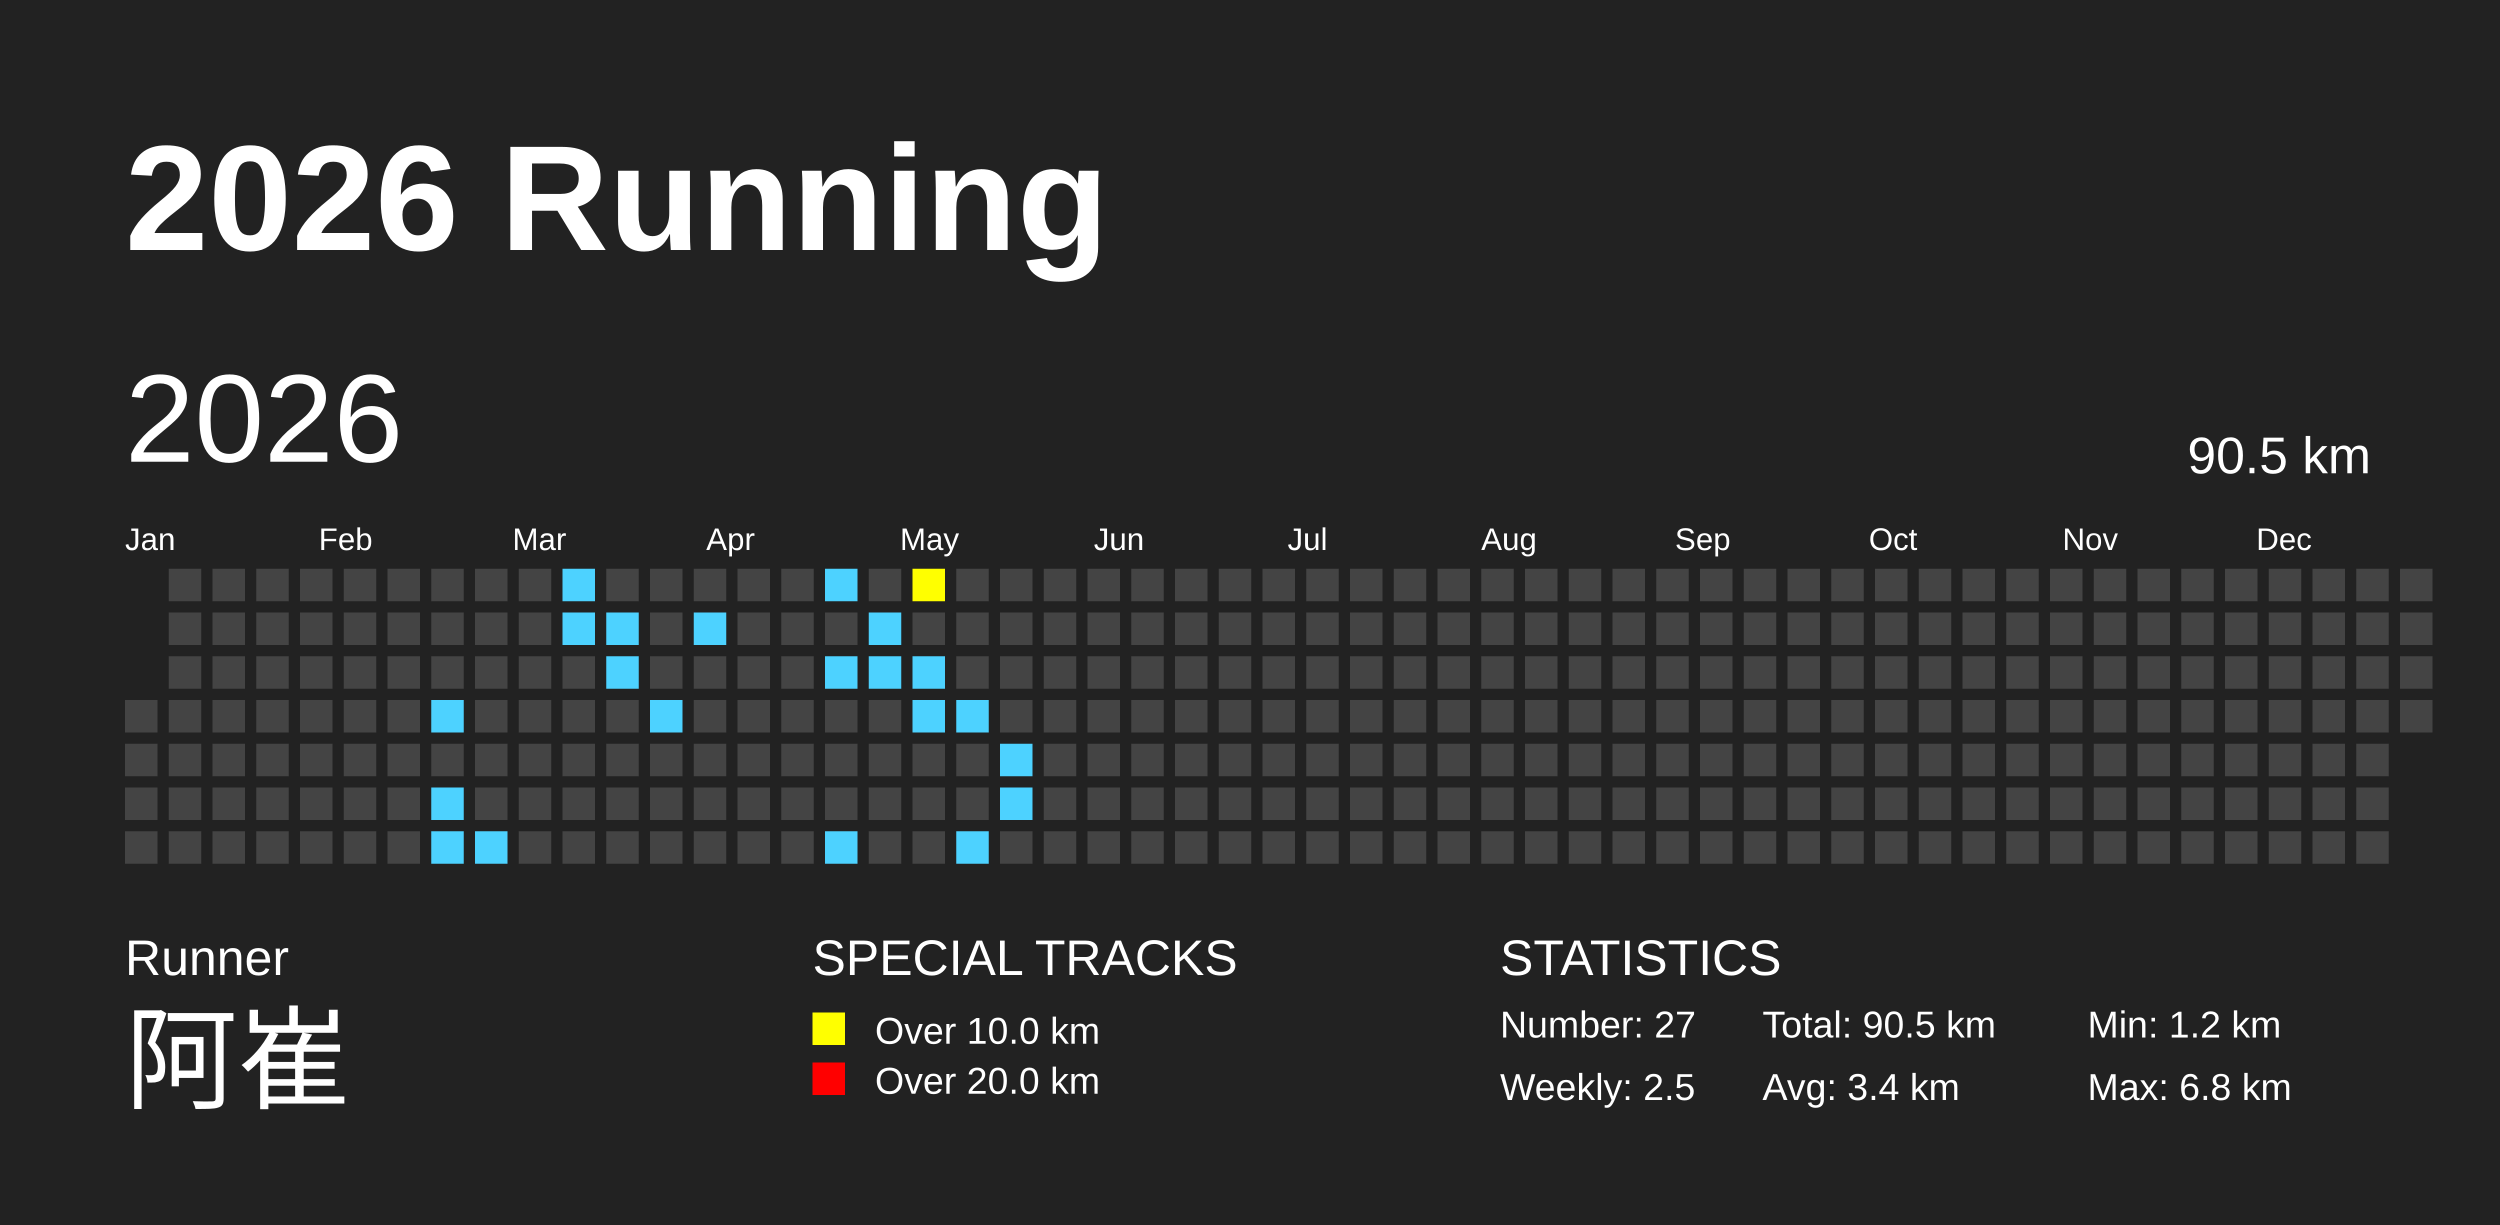
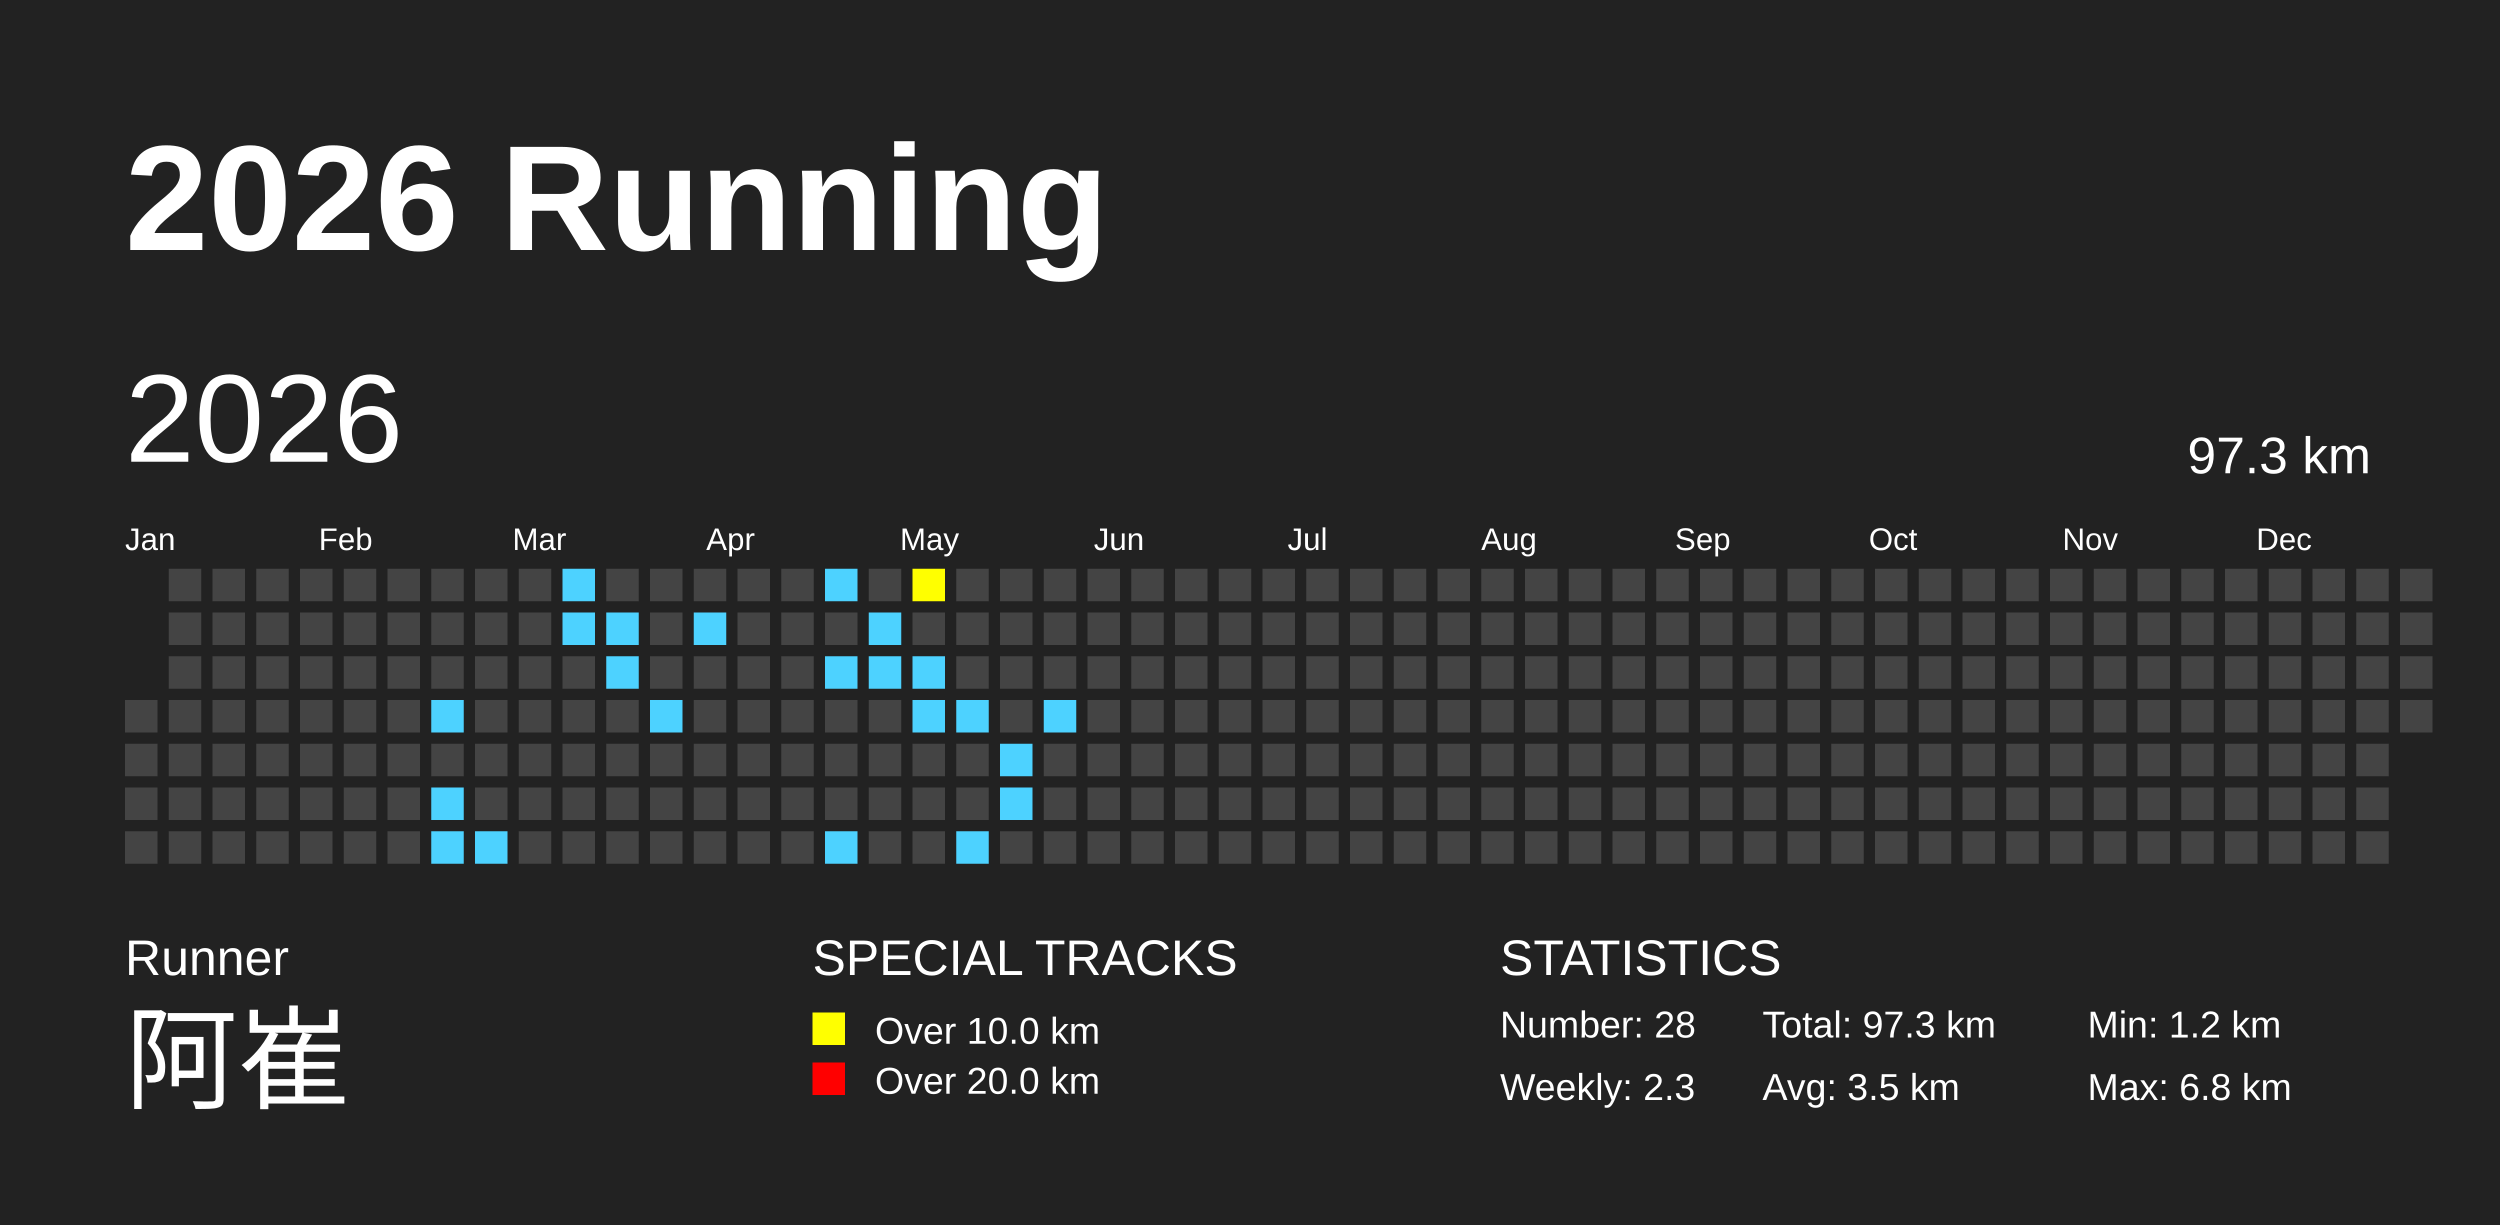
<svg xmlns="http://www.w3.org/2000/svg" baseProfile="full" height="98mm" version="1.1" viewBox="0,0,200,98" width="200mm">
  <defs>
    <pattern height="2" id="indoor-stripe" patternUnits="userSpaceOnUse" width="2">
      <line stroke="white" stroke-opacity="0.45" stroke-width="0.5" x1="0" x2="2" y1="2" y2="0" />
    </pattern>
  </defs>
  <rect fill="#222222" height="98" width="200" x="0" y="0" />
  <text fill="#FFFFFF" style="font-size:12px; font-family:Arial; font-weight:bold;" x="10" y="20">2026 Running</text>
  <text fill="#FFFFFF" style="font-size:4px; font-family:Arial" x="10" y="78">Runner</text>
  <text fill="#FFFFFF" style="font-size:9px; font-family:Arial" x="10" y="88">阿崔</text>
  <text fill="#FFFFFF" style="font-size:4px; font-family:Arial" x="65" y="78">SPECIAL TRACKS</text>
  <rect fill="yellow" height="2.6" width="2.6" x="65" y="81" />
  <text fill="#FFFFFF" style="font-size:3px; font-family:Arial" x="70" y="83.5">Over 10.0 km</text>
  <rect fill="red" height="2.6" width="2.6" x="65" y="85" />
  <text fill="#FFFFFF" style="font-size:3px; font-family:Arial" x="70" y="87.5">Over 20.0 km</text>
  <text fill="#FFFFFF" style="font-size:4px; font-family:Arial" x="120" y="78">STATISTICS</text>
-   <text fill="#FFFFFF" style="font-size:3px; font-family:Arial" x="120" y="83">Number: 27</text>
-   <text fill="#FFFFFF" style="font-size:3px; font-family:Arial" x="120" y="88">Weekly: 2.5</text>
-   <text fill="#FFFFFF" style="font-size:3px; font-family:Arial" x="141" y="83">Total: 90.5 km</text>
-   <text fill="#FFFFFF" style="font-size:3px; font-family:Arial" x="141" y="88">Avg: 3.4 km</text>
+   <text fill="#FFFFFF" style="font-size:3px; font-family:Arial" x="120" y="83">Number: 28</text>
+   <text fill="#FFFFFF" style="font-size:3px; font-family:Arial" x="120" y="88">Weekly: 2.3</text>
+   <text fill="#FFFFFF" style="font-size:3px; font-family:Arial" x="141" y="83">Total: 97.3 km</text>
+   <text fill="#FFFFFF" style="font-size:3px; font-family:Arial" x="141" y="88">Avg: 3.5 km</text>
  <text fill="#FFFFFF" style="font-size:3px; font-family:Arial" x="167" y="83">Min: 1.2 km</text>
  <text fill="#FFFFFF" style="font-size:3px; font-family:Arial" x="167" y="88">Max: 6.8 km</text>
  <text dominant-baseline="hanging" fill="#FFFFFF" style="font-size:10.0px; font-family:Arial;" x="10" y="30">2026</text>
-   <text dominant-baseline="hanging" fill="#FFFFFF" style="font-size:4.125px; font-family:Arial;" x="175" y="35">90.5 km</text>
+   <text dominant-baseline="hanging" fill="#FFFFFF" style="font-size:4.125px; font-family:Arial;" x="175" y="35">97.3 km</text>
  <text fill="#FFFFFF" style="font-size:2.5px; font-family:Arial" x="10.0" y="44">Jan</text>
  <text fill="#FFFFFF" style="font-size:2.5px; font-family:Arial" x="25.5" y="44">Feb</text>
  <text fill="#FFFFFF" style="font-size:2.5px; font-family:Arial" x="41.0" y="44">Mar</text>
  <text fill="#FFFFFF" style="font-size:2.5px; font-family:Arial" x="56.5" y="44">Apr</text>
  <text fill="#FFFFFF" style="font-size:2.5px; font-family:Arial" x="72.0" y="44">May</text>
  <text fill="#FFFFFF" style="font-size:2.5px; font-family:Arial" x="87.5" y="44">Jun</text>
  <text fill="#FFFFFF" style="font-size:2.5px; font-family:Arial" x="103.0" y="44">Jul</text>
  <text fill="#FFFFFF" style="font-size:2.5px; font-family:Arial" x="118.5" y="44">Aug</text>
  <text fill="#FFFFFF" style="font-size:2.5px; font-family:Arial" x="134.0" y="44">Sep</text>
  <text fill="#FFFFFF" style="font-size:2.5px; font-family:Arial" x="149.5" y="44">Oct</text>
  <text fill="#FFFFFF" style="font-size:2.5px; font-family:Arial" x="165.0" y="44">Nov</text>
  <text fill="#FFFFFF" style="font-size:2.5px; font-family:Arial" x="180.5" y="44">Dec</text>
  <rect fill="#444444" height="2.6" width="2.6" x="10.0" y="56.0" />
  <rect fill="#444444" height="2.6" width="2.6" x="10.0" y="59.5" />
  <rect fill="#444444" height="2.6" width="2.6" x="10.0" y="63.0" />
  <rect fill="#444444" height="2.6" width="2.6" x="10.0" y="66.5" />
  <rect fill="#444444" height="2.6" width="2.6" x="13.5" y="45.5" />
  <rect fill="#444444" height="2.6" width="2.6" x="13.5" y="49.0" />
  <rect fill="#444444" height="2.6" width="2.6" x="13.5" y="52.5" />
  <rect fill="#444444" height="2.6" width="2.6" x="13.5" y="56.0" />
  <rect fill="#444444" height="2.6" width="2.6" x="13.5" y="59.5" />
  <rect fill="#444444" height="2.6" width="2.6" x="13.5" y="63.0" />
  <rect fill="#444444" height="2.6" width="2.6" x="13.5" y="66.5" />
  <rect fill="#444444" height="2.6" width="2.6" x="17.0" y="45.5" />
  <rect fill="#444444" height="2.6" width="2.6" x="17.0" y="49.0" />
  <rect fill="#444444" height="2.6" width="2.6" x="17.0" y="52.5" />
  <rect fill="#444444" height="2.6" width="2.6" x="17.0" y="56.0" />
  <rect fill="#444444" height="2.6" width="2.6" x="17.0" y="59.5" />
  <rect fill="#444444" height="2.6" width="2.6" x="17.0" y="63.0" />
  <rect fill="#444444" height="2.6" width="2.6" x="17.0" y="66.5" />
  <rect fill="#444444" height="2.6" width="2.6" x="20.5" y="45.5" />
  <rect fill="#444444" height="2.6" width="2.6" x="20.5" y="49.0" />
  <rect fill="#444444" height="2.6" width="2.6" x="20.5" y="52.5" />
  <rect fill="#444444" height="2.6" width="2.6" x="20.5" y="56.0" />
  <rect fill="#444444" height="2.6" width="2.6" x="20.5" y="59.5" />
  <rect fill="#444444" height="2.6" width="2.6" x="20.5" y="63.0" />
  <rect fill="#444444" height="2.6" width="2.6" x="20.5" y="66.5" />
  <rect fill="#444444" height="2.6" width="2.6" x="24.0" y="45.5" />
  <rect fill="#444444" height="2.6" width="2.6" x="24.0" y="49.0" />
  <rect fill="#444444" height="2.6" width="2.6" x="24.0" y="52.5" />
  <rect fill="#444444" height="2.6" width="2.6" x="24.0" y="56.0" />
  <rect fill="#444444" height="2.6" width="2.6" x="24.0" y="59.5" />
  <rect fill="#444444" height="2.6" width="2.6" x="24.0" y="63.0" />
  <rect fill="#444444" height="2.6" width="2.6" x="24.0" y="66.5" />
  <rect fill="#444444" height="2.6" width="2.6" x="27.5" y="45.5" />
  <rect fill="#444444" height="2.6" width="2.6" x="27.5" y="49.0" />
  <rect fill="#444444" height="2.6" width="2.6" x="27.5" y="52.5" />
  <rect fill="#444444" height="2.6" width="2.6" x="27.5" y="56.0" />
  <rect fill="#444444" height="2.6" width="2.6" x="27.5" y="59.5" />
  <rect fill="#444444" height="2.6" width="2.6" x="27.5" y="63.0" />
  <rect fill="#444444" height="2.6" width="2.6" x="27.5" y="66.5" />
  <rect fill="#444444" height="2.6" width="2.6" x="31.0" y="45.5" />
  <rect fill="#444444" height="2.6" width="2.6" x="31.0" y="49.0" />
  <rect fill="#444444" height="2.6" width="2.6" x="31.0" y="52.5" />
  <rect fill="#444444" height="2.6" width="2.6" x="31.0" y="56.0" />
  <rect fill="#444444" height="2.6" width="2.6" x="31.0" y="59.5" />
  <rect fill="#444444" height="2.6" width="2.6" x="31.0" y="63.0" />
  <rect fill="#444444" height="2.6" width="2.6" x="31.0" y="66.5" />
  <rect fill="#444444" height="2.6" width="2.6" x="34.5" y="45.5" />
  <rect fill="#444444" height="2.6" width="2.6" x="34.5" y="49.0" />
  <rect fill="#444444" height="2.6" width="2.6" x="34.5" y="52.5" />
  <rect fill="#4DD2FF" height="2.6" width="2.6" x="34.5" y="56.0" />
  <rect fill="#444444" height="2.6" width="2.6" x="34.5" y="59.5" />
  <rect fill="#4DD2FF" height="2.6" width="2.6" x="34.5" y="63.0" />
  <rect fill="#4DD2FF" height="2.6" width="2.6" x="34.5" y="66.5" />
  <rect fill="#444444" height="2.6" width="2.6" x="38.0" y="45.5" />
  <rect fill="#444444" height="2.6" width="2.6" x="38.0" y="49.0" />
  <rect fill="#444444" height="2.6" width="2.6" x="38.0" y="52.5" />
  <rect fill="#444444" height="2.6" width="2.6" x="38.0" y="56.0" />
  <rect fill="#444444" height="2.6" width="2.6" x="38.0" y="59.5" />
  <rect fill="#444444" height="2.6" width="2.6" x="38.0" y="63.0" />
  <rect fill="#4DD2FF" height="2.6" width="2.6" x="38.0" y="66.5" />
  <rect fill="#444444" height="2.6" width="2.6" x="41.5" y="45.5" />
  <rect fill="#444444" height="2.6" width="2.6" x="41.5" y="49.0" />
  <rect fill="#444444" height="2.6" width="2.6" x="41.5" y="52.5" />
  <rect fill="#444444" height="2.6" width="2.6" x="41.5" y="56.0" />
  <rect fill="#444444" height="2.6" width="2.6" x="41.5" y="59.5" />
  <rect fill="#444444" height="2.6" width="2.6" x="41.5" y="63.0" />
  <rect fill="#444444" height="2.6" width="2.6" x="41.5" y="66.5" />
  <rect fill="#4DD2FF" height="2.6" width="2.6" x="45.0" y="45.5" />
  <rect fill="#4DD2FF" height="2.6" width="2.6" x="45.0" y="49.0" />
  <rect fill="#444444" height="2.6" width="2.6" x="45.0" y="52.5" />
  <rect fill="#444444" height="2.6" width="2.6" x="45.0" y="56.0" />
  <rect fill="#444444" height="2.6" width="2.6" x="45.0" y="59.5" />
  <rect fill="#444444" height="2.6" width="2.6" x="45.0" y="63.0" />
  <rect fill="#444444" height="2.6" width="2.6" x="45.0" y="66.5" />
  <rect fill="#444444" height="2.6" width="2.6" x="48.5" y="45.5" />
  <rect fill="#4DD2FF" height="2.6" width="2.6" x="48.5" y="49.0" />
  <rect fill="#4DD2FF" height="2.6" width="2.6" x="48.5" y="52.5" />
  <rect fill="#444444" height="2.6" width="2.6" x="48.5" y="56.0" />
  <rect fill="#444444" height="2.6" width="2.6" x="48.5" y="59.5" />
  <rect fill="#444444" height="2.6" width="2.6" x="48.5" y="63.0" />
  <rect fill="#444444" height="2.6" width="2.6" x="48.5" y="66.5" />
  <rect fill="#444444" height="2.6" width="2.6" x="52.0" y="45.5" />
  <rect fill="#444444" height="2.6" width="2.6" x="52.0" y="49.0" />
  <rect fill="#444444" height="2.6" width="2.6" x="52.0" y="52.5" />
  <rect fill="#4DD2FF" height="2.6" width="2.6" x="52.0" y="56.0" />
  <rect fill="#444444" height="2.6" width="2.6" x="52.0" y="59.5" />
  <rect fill="#444444" height="2.6" width="2.6" x="52.0" y="63.0" />
  <rect fill="#444444" height="2.6" width="2.6" x="52.0" y="66.5" />
  <rect fill="#444444" height="2.6" width="2.6" x="55.5" y="45.5" />
  <rect fill="#4DD2FF" height="2.6" width="2.6" x="55.5" y="49.0" />
  <rect fill="#444444" height="2.6" width="2.6" x="55.5" y="52.5" />
  <rect fill="#444444" height="2.6" width="2.6" x="55.5" y="56.0" />
  <rect fill="#444444" height="2.6" width="2.6" x="55.5" y="59.5" />
  <rect fill="#444444" height="2.6" width="2.6" x="55.5" y="63.0" />
  <rect fill="#444444" height="2.6" width="2.6" x="55.5" y="66.5" />
  <rect fill="#444444" height="2.6" width="2.6" x="59.0" y="45.5" />
  <rect fill="#444444" height="2.6" width="2.6" x="59.0" y="49.0" />
  <rect fill="#444444" height="2.6" width="2.6" x="59.0" y="52.5" />
  <rect fill="#444444" height="2.6" width="2.6" x="59.0" y="56.0" />
  <rect fill="#444444" height="2.6" width="2.6" x="59.0" y="59.5" />
  <rect fill="#444444" height="2.6" width="2.6" x="59.0" y="63.0" />
  <rect fill="#444444" height="2.6" width="2.6" x="59.0" y="66.5" />
  <rect fill="#444444" height="2.6" width="2.6" x="62.5" y="45.5" />
  <rect fill="#444444" height="2.6" width="2.6" x="62.5" y="49.0" />
  <rect fill="#444444" height="2.6" width="2.6" x="62.5" y="52.5" />
  <rect fill="#444444" height="2.6" width="2.6" x="62.5" y="56.0" />
  <rect fill="#444444" height="2.6" width="2.6" x="62.5" y="59.5" />
  <rect fill="#444444" height="2.6" width="2.6" x="62.5" y="63.0" />
  <rect fill="#444444" height="2.6" width="2.6" x="62.5" y="66.5" />
  <rect fill="#4DD2FF" height="2.6" width="2.6" x="66.0" y="45.5" />
  <rect fill="#444444" height="2.6" width="2.6" x="66.0" y="49.0" />
  <rect fill="#4DD2FF" height="2.6" width="2.6" x="66.0" y="52.5" />
  <rect fill="#444444" height="2.6" width="2.6" x="66.0" y="56.0" />
  <rect fill="#444444" height="2.6" width="2.6" x="66.0" y="59.5" />
  <rect fill="#444444" height="2.6" width="2.6" x="66.0" y="63.0" />
  <rect fill="#4DD2FF" height="2.6" width="2.6" x="66.0" y="66.5" />
  <rect fill="#444444" height="2.6" width="2.6" x="69.5" y="45.5" />
  <rect fill="#4DD2FF" height="2.6" width="2.6" x="69.5" y="49.0" />
  <rect fill="#4DD2FF" height="2.6" width="2.6" x="69.5" y="52.5" />
  <rect fill="#444444" height="2.6" width="2.6" x="69.5" y="56.0" />
  <rect fill="#444444" height="2.6" width="2.6" x="69.5" y="59.5" />
  <rect fill="#444444" height="2.6" width="2.6" x="69.5" y="63.0" />
  <rect fill="#444444" height="2.6" width="2.6" x="69.5" y="66.5" />
  <rect fill="yellow" height="2.6" width="2.6" x="73.0" y="45.5" />
  <rect fill="#444444" height="2.6" width="2.6" x="73.0" y="49.0" />
  <rect fill="#4DD2FF" height="2.6" width="2.6" x="73.0" y="52.5" />
  <rect fill="#4DD2FF" height="2.6" width="2.6" x="73.0" y="56.0" />
  <rect fill="#444444" height="2.6" width="2.6" x="73.0" y="59.5" />
  <rect fill="#444444" height="2.6" width="2.6" x="73.0" y="63.0" />
  <rect fill="#444444" height="2.6" width="2.6" x="73.0" y="66.5" />
  <rect fill="#444444" height="2.6" width="2.6" x="76.5" y="45.5" />
  <rect fill="#444444" height="2.6" width="2.6" x="76.5" y="49.0" />
  <rect fill="#444444" height="2.6" width="2.6" x="76.5" y="52.5" />
  <rect fill="#4DD2FF" height="2.6" width="2.6" x="76.5" y="56.0" />
  <rect fill="#444444" height="2.6" width="2.6" x="76.5" y="59.5" />
  <rect fill="#444444" height="2.6" width="2.6" x="76.5" y="63.0" />
  <rect fill="#4DD2FF" height="2.6" width="2.6" x="76.5" y="66.5" />
  <rect fill="#444444" height="2.6" width="2.6" x="80.0" y="45.5" />
  <rect fill="#444444" height="2.6" width="2.6" x="80.0" y="49.0" />
  <rect fill="#444444" height="2.6" width="2.6" x="80.0" y="52.5" />
  <rect fill="#444444" height="2.6" width="2.6" x="80.0" y="56.0" />
  <rect fill="#4DD2FF" height="2.6" width="2.6" x="80.0" y="59.5" />
  <rect fill="#4DD2FF" height="2.6" width="2.6" x="80.0" y="63.0" />
  <rect fill="#444444" height="2.6" width="2.6" x="80.0" y="66.5" />
  <rect fill="#444444" height="2.6" width="2.6" x="83.5" y="45.5" />
  <rect fill="#444444" height="2.6" width="2.6" x="83.5" y="49.0" />
  <rect fill="#444444" height="2.6" width="2.6" x="83.5" y="52.5" />
-   <rect fill="#444444" height="2.6" width="2.6" x="83.5" y="56.0" />
+   <rect fill="#4DD2FF" height="2.6" width="2.6" x="83.5" y="56.0" />
  <rect fill="#444444" height="2.6" width="2.6" x="83.5" y="59.5" />
  <rect fill="#444444" height="2.6" width="2.6" x="83.5" y="63.0" />
  <rect fill="#444444" height="2.6" width="2.6" x="83.5" y="66.5" />
  <rect fill="#444444" height="2.6" width="2.6" x="87.0" y="45.5" />
  <rect fill="#444444" height="2.6" width="2.6" x="87.0" y="49.0" />
  <rect fill="#444444" height="2.6" width="2.6" x="87.0" y="52.5" />
  <rect fill="#444444" height="2.6" width="2.6" x="87.0" y="56.0" />
  <rect fill="#444444" height="2.6" width="2.6" x="87.0" y="59.5" />
  <rect fill="#444444" height="2.6" width="2.6" x="87.0" y="63.0" />
  <rect fill="#444444" height="2.6" width="2.6" x="87.0" y="66.5" />
  <rect fill="#444444" height="2.6" width="2.6" x="90.5" y="45.5" />
  <rect fill="#444444" height="2.6" width="2.6" x="90.5" y="49.0" />
  <rect fill="#444444" height="2.6" width="2.6" x="90.5" y="52.5" />
  <rect fill="#444444" height="2.6" width="2.6" x="90.5" y="56.0" />
  <rect fill="#444444" height="2.6" width="2.6" x="90.5" y="59.5" />
  <rect fill="#444444" height="2.6" width="2.6" x="90.5" y="63.0" />
  <rect fill="#444444" height="2.6" width="2.6" x="90.5" y="66.5" />
  <rect fill="#444444" height="2.6" width="2.6" x="94.0" y="45.5" />
  <rect fill="#444444" height="2.6" width="2.6" x="94.0" y="49.0" />
  <rect fill="#444444" height="2.6" width="2.6" x="94.0" y="52.5" />
  <rect fill="#444444" height="2.6" width="2.6" x="94.0" y="56.0" />
  <rect fill="#444444" height="2.6" width="2.6" x="94.0" y="59.5" />
  <rect fill="#444444" height="2.6" width="2.6" x="94.0" y="63.0" />
  <rect fill="#444444" height="2.6" width="2.6" x="94.0" y="66.5" />
  <rect fill="#444444" height="2.6" width="2.6" x="97.5" y="45.5" />
  <rect fill="#444444" height="2.6" width="2.6" x="97.5" y="49.0" />
  <rect fill="#444444" height="2.6" width="2.6" x="97.5" y="52.5" />
  <rect fill="#444444" height="2.6" width="2.6" x="97.5" y="56.0" />
  <rect fill="#444444" height="2.6" width="2.6" x="97.5" y="59.5" />
  <rect fill="#444444" height="2.6" width="2.6" x="97.5" y="63.0" />
  <rect fill="#444444" height="2.6" width="2.6" x="97.5" y="66.5" />
  <rect fill="#444444" height="2.6" width="2.6" x="101.0" y="45.5" />
  <rect fill="#444444" height="2.6" width="2.6" x="101.0" y="49.0" />
  <rect fill="#444444" height="2.6" width="2.6" x="101.0" y="52.5" />
  <rect fill="#444444" height="2.6" width="2.6" x="101.0" y="56.0" />
  <rect fill="#444444" height="2.6" width="2.6" x="101.0" y="59.5" />
  <rect fill="#444444" height="2.6" width="2.6" x="101.0" y="63.0" />
  <rect fill="#444444" height="2.6" width="2.6" x="101.0" y="66.5" />
  <rect fill="#444444" height="2.6" width="2.6" x="104.5" y="45.5" />
  <rect fill="#444444" height="2.6" width="2.6" x="104.5" y="49.0" />
  <rect fill="#444444" height="2.6" width="2.6" x="104.5" y="52.5" />
  <rect fill="#444444" height="2.6" width="2.6" x="104.5" y="56.0" />
  <rect fill="#444444" height="2.6" width="2.6" x="104.5" y="59.5" />
  <rect fill="#444444" height="2.6" width="2.6" x="104.5" y="63.0" />
  <rect fill="#444444" height="2.6" width="2.6" x="104.5" y="66.5" />
  <rect fill="#444444" height="2.6" width="2.6" x="108.0" y="45.5" />
  <rect fill="#444444" height="2.6" width="2.6" x="108.0" y="49.0" />
  <rect fill="#444444" height="2.6" width="2.6" x="108.0" y="52.5" />
  <rect fill="#444444" height="2.6" width="2.6" x="108.0" y="56.0" />
  <rect fill="#444444" height="2.6" width="2.6" x="108.0" y="59.5" />
  <rect fill="#444444" height="2.6" width="2.6" x="108.0" y="63.0" />
  <rect fill="#444444" height="2.6" width="2.6" x="108.0" y="66.5" />
  <rect fill="#444444" height="2.6" width="2.6" x="111.5" y="45.5" />
  <rect fill="#444444" height="2.6" width="2.6" x="111.5" y="49.0" />
  <rect fill="#444444" height="2.6" width="2.6" x="111.5" y="52.5" />
  <rect fill="#444444" height="2.6" width="2.6" x="111.5" y="56.0" />
  <rect fill="#444444" height="2.6" width="2.6" x="111.5" y="59.5" />
  <rect fill="#444444" height="2.6" width="2.6" x="111.5" y="63.0" />
  <rect fill="#444444" height="2.6" width="2.6" x="111.5" y="66.5" />
  <rect fill="#444444" height="2.6" width="2.6" x="115.0" y="45.5" />
  <rect fill="#444444" height="2.6" width="2.6" x="115.0" y="49.0" />
  <rect fill="#444444" height="2.6" width="2.6" x="115.0" y="52.5" />
  <rect fill="#444444" height="2.6" width="2.6" x="115.0" y="56.0" />
  <rect fill="#444444" height="2.6" width="2.6" x="115.0" y="59.5" />
  <rect fill="#444444" height="2.6" width="2.6" x="115.0" y="63.0" />
  <rect fill="#444444" height="2.6" width="2.6" x="115.0" y="66.5" />
  <rect fill="#444444" height="2.6" width="2.6" x="118.5" y="45.5" />
  <rect fill="#444444" height="2.6" width="2.6" x="118.5" y="49.0" />
  <rect fill="#444444" height="2.6" width="2.6" x="118.5" y="52.5" />
  <rect fill="#444444" height="2.6" width="2.6" x="118.5" y="56.0" />
  <rect fill="#444444" height="2.6" width="2.6" x="118.5" y="59.5" />
  <rect fill="#444444" height="2.6" width="2.6" x="118.5" y="63.0" />
  <rect fill="#444444" height="2.6" width="2.6" x="118.5" y="66.5" />
  <rect fill="#444444" height="2.6" width="2.6" x="122.0" y="45.5" />
  <rect fill="#444444" height="2.6" width="2.6" x="122.0" y="49.0" />
  <rect fill="#444444" height="2.6" width="2.6" x="122.0" y="52.5" />
  <rect fill="#444444" height="2.6" width="2.6" x="122.0" y="56.0" />
  <rect fill="#444444" height="2.6" width="2.6" x="122.0" y="59.5" />
  <rect fill="#444444" height="2.6" width="2.6" x="122.0" y="63.0" />
  <rect fill="#444444" height="2.6" width="2.6" x="122.0" y="66.5" />
  <rect fill="#444444" height="2.6" width="2.6" x="125.5" y="45.5" />
  <rect fill="#444444" height="2.6" width="2.6" x="125.5" y="49.0" />
  <rect fill="#444444" height="2.6" width="2.6" x="125.5" y="52.5" />
  <rect fill="#444444" height="2.6" width="2.6" x="125.5" y="56.0" />
  <rect fill="#444444" height="2.6" width="2.6" x="125.5" y="59.5" />
  <rect fill="#444444" height="2.6" width="2.6" x="125.5" y="63.0" />
  <rect fill="#444444" height="2.6" width="2.6" x="125.5" y="66.5" />
  <rect fill="#444444" height="2.6" width="2.6" x="129.0" y="45.5" />
  <rect fill="#444444" height="2.6" width="2.6" x="129.0" y="49.0" />
  <rect fill="#444444" height="2.6" width="2.6" x="129.0" y="52.5" />
  <rect fill="#444444" height="2.6" width="2.6" x="129.0" y="56.0" />
  <rect fill="#444444" height="2.6" width="2.6" x="129.0" y="59.5" />
  <rect fill="#444444" height="2.6" width="2.6" x="129.0" y="63.0" />
  <rect fill="#444444" height="2.6" width="2.6" x="129.0" y="66.5" />
  <rect fill="#444444" height="2.6" width="2.6" x="132.5" y="45.5" />
  <rect fill="#444444" height="2.6" width="2.6" x="132.5" y="49.0" />
  <rect fill="#444444" height="2.6" width="2.6" x="132.5" y="52.5" />
  <rect fill="#444444" height="2.6" width="2.6" x="132.5" y="56.0" />
  <rect fill="#444444" height="2.6" width="2.6" x="132.5" y="59.5" />
  <rect fill="#444444" height="2.6" width="2.6" x="132.5" y="63.0" />
  <rect fill="#444444" height="2.6" width="2.6" x="132.5" y="66.5" />
  <rect fill="#444444" height="2.6" width="2.6" x="136.0" y="45.5" />
  <rect fill="#444444" height="2.6" width="2.6" x="136.0" y="49.0" />
  <rect fill="#444444" height="2.6" width="2.6" x="136.0" y="52.5" />
  <rect fill="#444444" height="2.6" width="2.6" x="136.0" y="56.0" />
  <rect fill="#444444" height="2.6" width="2.6" x="136.0" y="59.5" />
  <rect fill="#444444" height="2.6" width="2.6" x="136.0" y="63.0" />
  <rect fill="#444444" height="2.6" width="2.6" x="136.0" y="66.5" />
  <rect fill="#444444" height="2.6" width="2.6" x="139.5" y="45.5" />
  <rect fill="#444444" height="2.6" width="2.6" x="139.5" y="49.0" />
  <rect fill="#444444" height="2.6" width="2.6" x="139.5" y="52.5" />
  <rect fill="#444444" height="2.6" width="2.6" x="139.5" y="56.0" />
  <rect fill="#444444" height="2.6" width="2.6" x="139.5" y="59.5" />
  <rect fill="#444444" height="2.6" width="2.6" x="139.5" y="63.0" />
  <rect fill="#444444" height="2.6" width="2.6" x="139.5" y="66.5" />
  <rect fill="#444444" height="2.6" width="2.6" x="143.0" y="45.5" />
  <rect fill="#444444" height="2.6" width="2.6" x="143.0" y="49.0" />
  <rect fill="#444444" height="2.6" width="2.6" x="143.0" y="52.5" />
  <rect fill="#444444" height="2.6" width="2.6" x="143.0" y="56.0" />
  <rect fill="#444444" height="2.6" width="2.6" x="143.0" y="59.5" />
  <rect fill="#444444" height="2.6" width="2.6" x="143.0" y="63.0" />
  <rect fill="#444444" height="2.6" width="2.6" x="143.0" y="66.5" />
  <rect fill="#444444" height="2.6" width="2.6" x="146.5" y="45.5" />
  <rect fill="#444444" height="2.6" width="2.6" x="146.5" y="49.0" />
  <rect fill="#444444" height="2.6" width="2.6" x="146.5" y="52.5" />
  <rect fill="#444444" height="2.6" width="2.6" x="146.5" y="56.0" />
  <rect fill="#444444" height="2.6" width="2.6" x="146.5" y="59.5" />
  <rect fill="#444444" height="2.6" width="2.6" x="146.5" y="63.0" />
  <rect fill="#444444" height="2.6" width="2.6" x="146.5" y="66.5" />
  <rect fill="#444444" height="2.6" width="2.6" x="150.0" y="45.5" />
  <rect fill="#444444" height="2.6" width="2.6" x="150.0" y="49.0" />
  <rect fill="#444444" height="2.6" width="2.6" x="150.0" y="52.5" />
  <rect fill="#444444" height="2.6" width="2.6" x="150.0" y="56.0" />
  <rect fill="#444444" height="2.6" width="2.6" x="150.0" y="59.5" />
  <rect fill="#444444" height="2.6" width="2.6" x="150.0" y="63.0" />
  <rect fill="#444444" height="2.6" width="2.6" x="150.0" y="66.5" />
  <rect fill="#444444" height="2.6" width="2.6" x="153.5" y="45.5" />
  <rect fill="#444444" height="2.6" width="2.6" x="153.5" y="49.0" />
  <rect fill="#444444" height="2.6" width="2.6" x="153.5" y="52.5" />
  <rect fill="#444444" height="2.6" width="2.6" x="153.5" y="56.0" />
  <rect fill="#444444" height="2.6" width="2.6" x="153.5" y="59.5" />
  <rect fill="#444444" height="2.6" width="2.6" x="153.5" y="63.0" />
  <rect fill="#444444" height="2.6" width="2.6" x="153.5" y="66.5" />
  <rect fill="#444444" height="2.6" width="2.6" x="157.0" y="45.5" />
  <rect fill="#444444" height="2.6" width="2.6" x="157.0" y="49.0" />
  <rect fill="#444444" height="2.6" width="2.6" x="157.0" y="52.5" />
  <rect fill="#444444" height="2.6" width="2.6" x="157.0" y="56.0" />
  <rect fill="#444444" height="2.6" width="2.6" x="157.0" y="59.5" />
  <rect fill="#444444" height="2.6" width="2.6" x="157.0" y="63.0" />
  <rect fill="#444444" height="2.6" width="2.6" x="157.0" y="66.5" />
  <rect fill="#444444" height="2.6" width="2.6" x="160.5" y="45.5" />
  <rect fill="#444444" height="2.6" width="2.6" x="160.5" y="49.0" />
  <rect fill="#444444" height="2.6" width="2.6" x="160.5" y="52.5" />
  <rect fill="#444444" height="2.6" width="2.6" x="160.5" y="56.0" />
  <rect fill="#444444" height="2.6" width="2.6" x="160.5" y="59.5" />
  <rect fill="#444444" height="2.6" width="2.6" x="160.5" y="63.0" />
  <rect fill="#444444" height="2.6" width="2.6" x="160.5" y="66.5" />
  <rect fill="#444444" height="2.6" width="2.6" x="164.0" y="45.5" />
  <rect fill="#444444" height="2.6" width="2.6" x="164.0" y="49.0" />
  <rect fill="#444444" height="2.6" width="2.6" x="164.0" y="52.5" />
  <rect fill="#444444" height="2.6" width="2.6" x="164.0" y="56.0" />
  <rect fill="#444444" height="2.6" width="2.6" x="164.0" y="59.5" />
  <rect fill="#444444" height="2.6" width="2.6" x="164.0" y="63.0" />
  <rect fill="#444444" height="2.6" width="2.6" x="164.0" y="66.5" />
  <rect fill="#444444" height="2.6" width="2.6" x="167.5" y="45.5" />
  <rect fill="#444444" height="2.6" width="2.6" x="167.5" y="49.0" />
  <rect fill="#444444" height="2.6" width="2.6" x="167.5" y="52.5" />
  <rect fill="#444444" height="2.6" width="2.6" x="167.5" y="56.0" />
  <rect fill="#444444" height="2.6" width="2.6" x="167.5" y="59.5" />
  <rect fill="#444444" height="2.6" width="2.6" x="167.5" y="63.0" />
  <rect fill="#444444" height="2.6" width="2.6" x="167.5" y="66.5" />
  <rect fill="#444444" height="2.6" width="2.6" x="171.0" y="45.5" />
  <rect fill="#444444" height="2.6" width="2.6" x="171.0" y="49.0" />
  <rect fill="#444444" height="2.6" width="2.6" x="171.0" y="52.5" />
  <rect fill="#444444" height="2.6" width="2.6" x="171.0" y="56.0" />
  <rect fill="#444444" height="2.6" width="2.6" x="171.0" y="59.5" />
  <rect fill="#444444" height="2.6" width="2.6" x="171.0" y="63.0" />
  <rect fill="#444444" height="2.6" width="2.6" x="171.0" y="66.5" />
  <rect fill="#444444" height="2.6" width="2.6" x="174.5" y="45.5" />
  <rect fill="#444444" height="2.6" width="2.6" x="174.5" y="49.0" />
  <rect fill="#444444" height="2.6" width="2.6" x="174.5" y="52.5" />
  <rect fill="#444444" height="2.6" width="2.6" x="174.5" y="56.0" />
  <rect fill="#444444" height="2.6" width="2.6" x="174.5" y="59.5" />
  <rect fill="#444444" height="2.6" width="2.6" x="174.5" y="63.0" />
  <rect fill="#444444" height="2.6" width="2.6" x="174.5" y="66.5" />
  <rect fill="#444444" height="2.6" width="2.6" x="178.0" y="45.5" />
  <rect fill="#444444" height="2.6" width="2.6" x="178.0" y="49.0" />
  <rect fill="#444444" height="2.6" width="2.6" x="178.0" y="52.5" />
  <rect fill="#444444" height="2.6" width="2.6" x="178.0" y="56.0" />
  <rect fill="#444444" height="2.6" width="2.6" x="178.0" y="59.5" />
  <rect fill="#444444" height="2.6" width="2.6" x="178.0" y="63.0" />
  <rect fill="#444444" height="2.6" width="2.6" x="178.0" y="66.5" />
  <rect fill="#444444" height="2.6" width="2.6" x="181.5" y="45.5" />
  <rect fill="#444444" height="2.6" width="2.6" x="181.5" y="49.0" />
  <rect fill="#444444" height="2.6" width="2.6" x="181.5" y="52.5" />
  <rect fill="#444444" height="2.6" width="2.6" x="181.5" y="56.0" />
  <rect fill="#444444" height="2.6" width="2.6" x="181.5" y="59.5" />
  <rect fill="#444444" height="2.6" width="2.6" x="181.5" y="63.0" />
  <rect fill="#444444" height="2.6" width="2.6" x="181.5" y="66.5" />
  <rect fill="#444444" height="2.6" width="2.6" x="185.0" y="45.5" />
  <rect fill="#444444" height="2.6" width="2.6" x="185.0" y="49.0" />
  <rect fill="#444444" height="2.6" width="2.6" x="185.0" y="52.5" />
  <rect fill="#444444" height="2.6" width="2.6" x="185.0" y="56.0" />
  <rect fill="#444444" height="2.6" width="2.6" x="185.0" y="59.5" />
  <rect fill="#444444" height="2.6" width="2.6" x="185.0" y="63.0" />
  <rect fill="#444444" height="2.6" width="2.6" x="185.0" y="66.5" />
  <rect fill="#444444" height="2.6" width="2.6" x="188.5" y="45.5" />
  <rect fill="#444444" height="2.6" width="2.6" x="188.5" y="49.0" />
  <rect fill="#444444" height="2.6" width="2.6" x="188.5" y="52.5" />
  <rect fill="#444444" height="2.6" width="2.6" x="188.5" y="56.0" />
  <rect fill="#444444" height="2.6" width="2.6" x="188.5" y="59.5" />
  <rect fill="#444444" height="2.6" width="2.6" x="188.5" y="63.0" />
  <rect fill="#444444" height="2.6" width="2.6" x="188.5" y="66.5" />
  <rect fill="#444444" height="2.6" width="2.6" x="192.0" y="45.5" />
  <rect fill="#444444" height="2.6" width="2.6" x="192.0" y="49.0" />
  <rect fill="#444444" height="2.6" width="2.6" x="192.0" y="52.5" />
  <rect fill="#444444" height="2.6" width="2.6" x="192.0" y="56.0" />
</svg>
